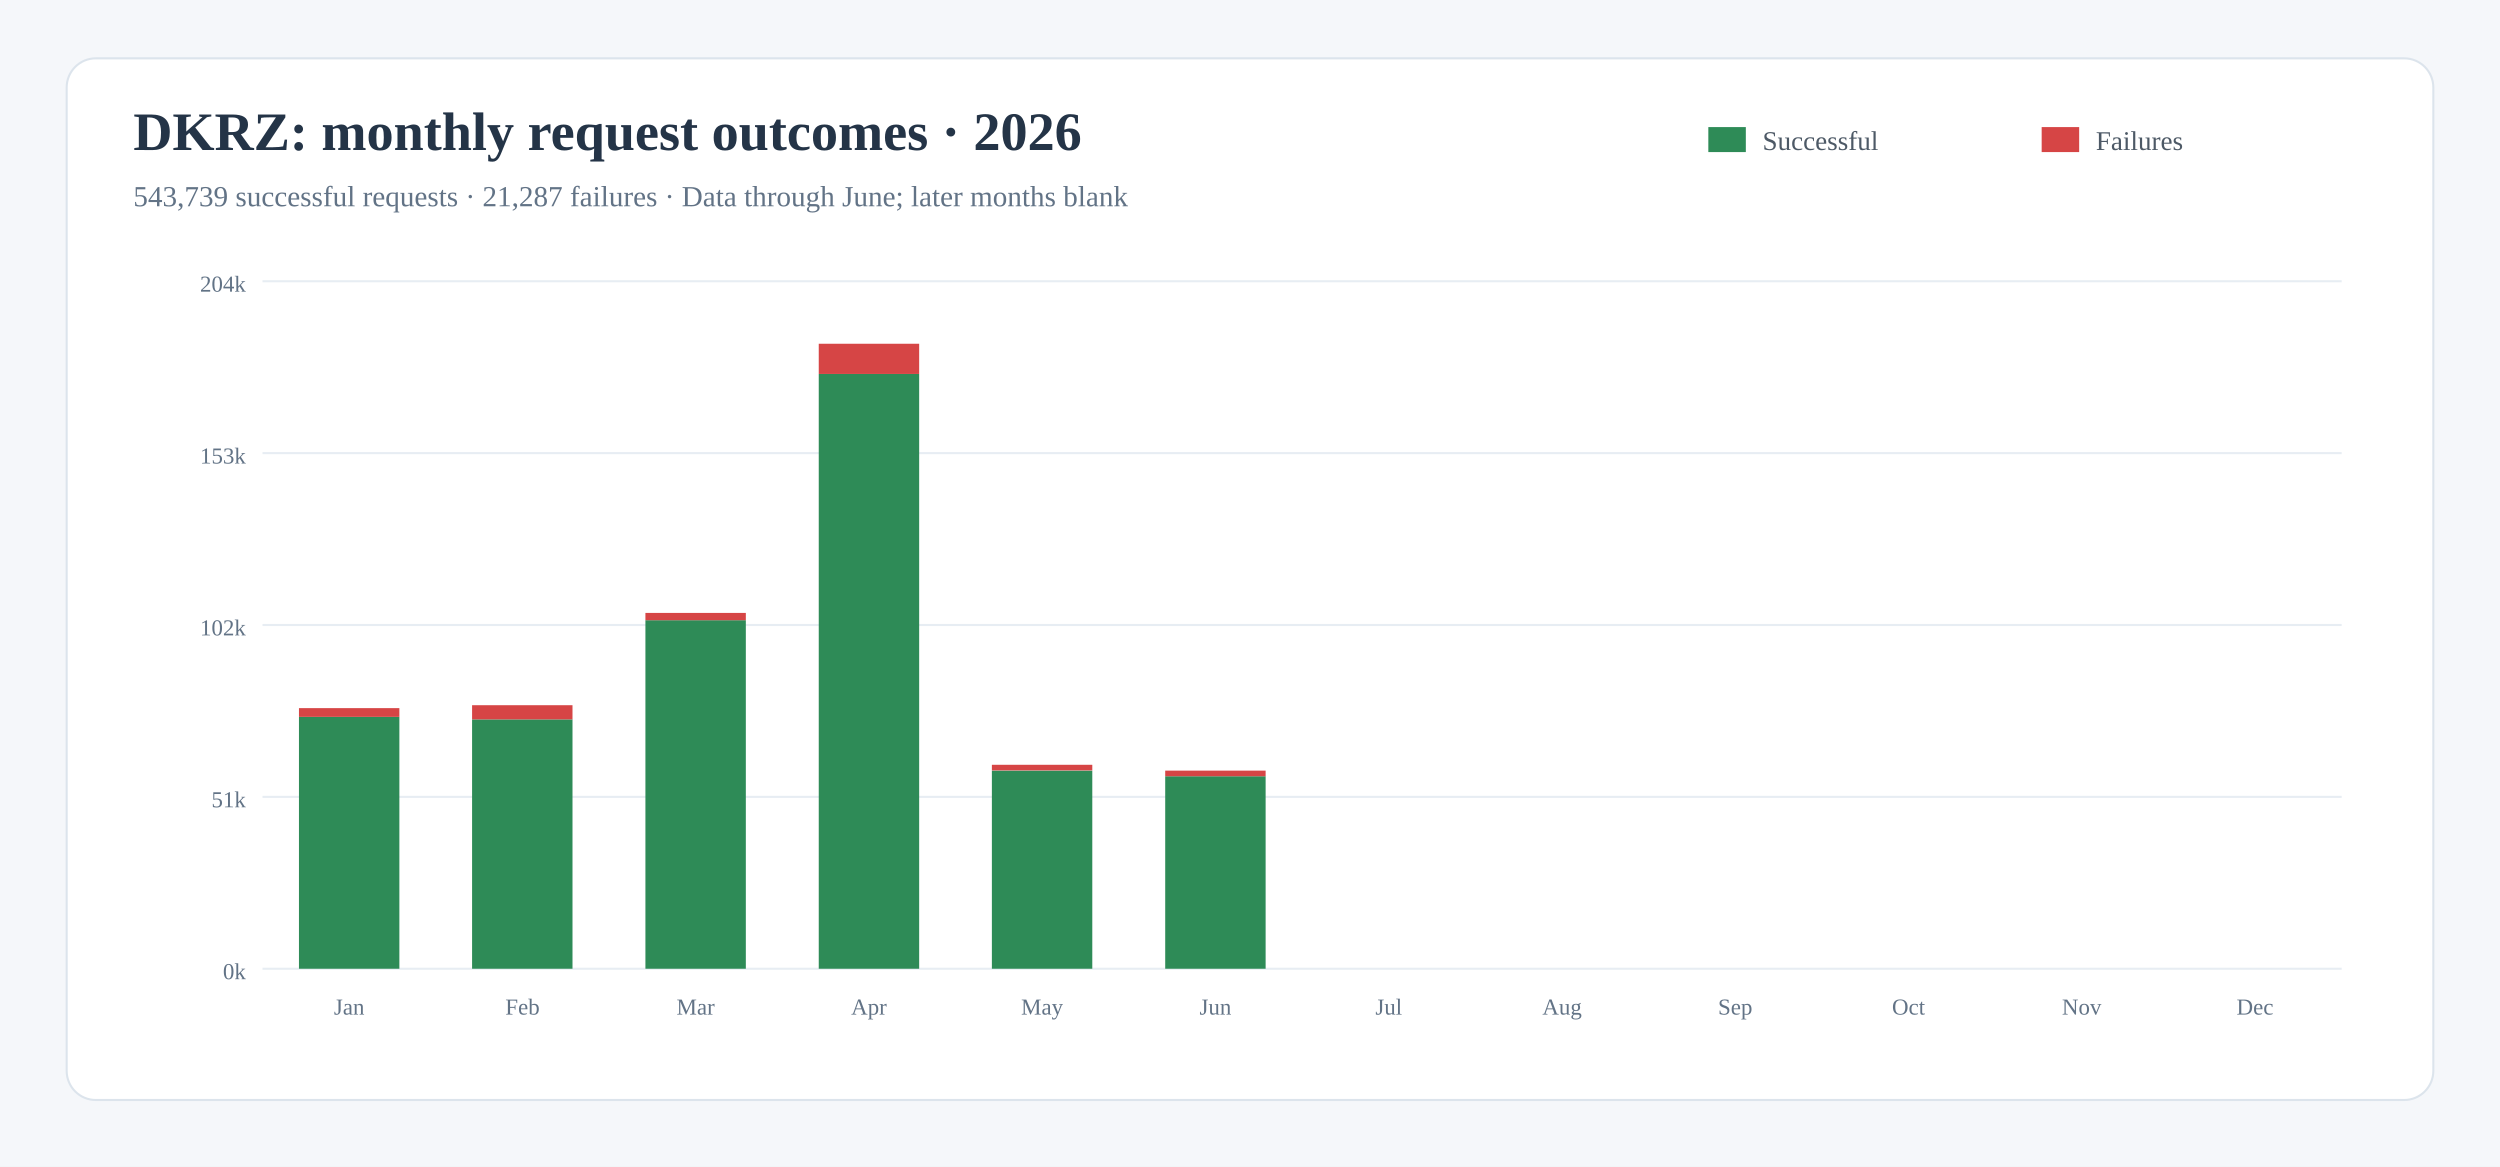
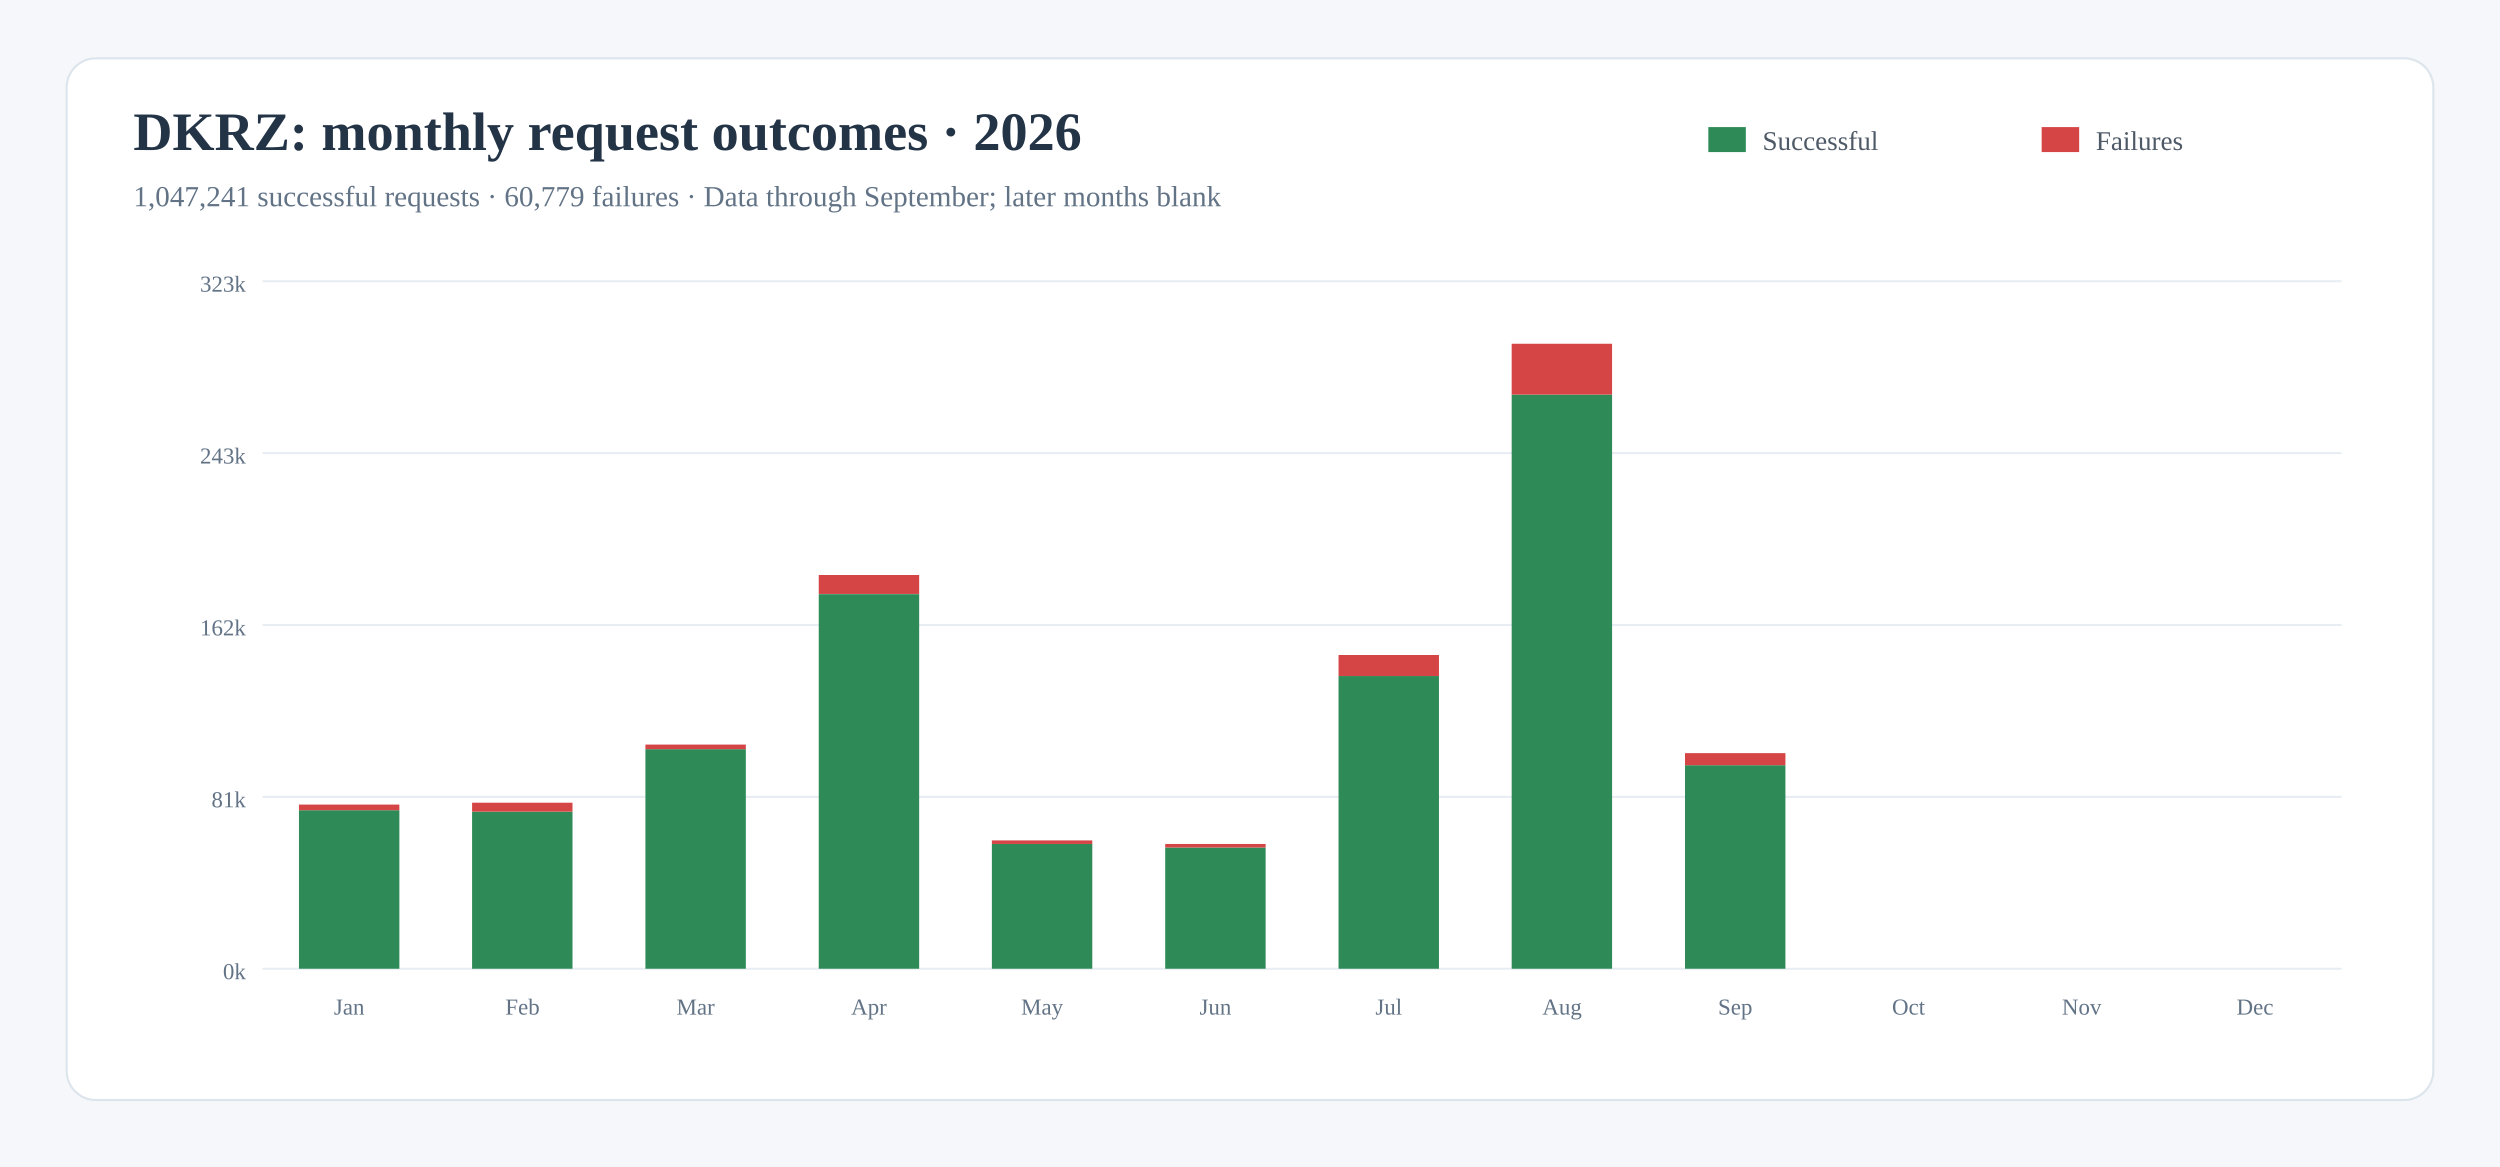
<svg xmlns="http://www.w3.org/2000/svg" width="1200" height="560" viewBox="0 0 1200 560">
  <rect width="100%" height="100%" fill="#f5f7fa" />
  <rect x="32" y="28" width="1136" height="500" rx="14" fill="#fff" stroke="#dce4ec" />
  <text x="64.0" y="72.0" font-size="26" text-anchor="start" fill="#243447" font-weight="700">DKRZ: monthly request outcomes · 2026</text>
-   <text x="64.0" y="99.0" font-size="14" text-anchor="start" fill="#627386" font-weight="400">543,739 successful requests · 21,287 failures · Data through June; later months blank</text>
+   <text x="64.0" y="99.0" font-size="14" text-anchor="start" fill="#627386" font-weight="400">1,047,241 successful requests · 60,779 failures · Data through September; later months blank</text>
  <line x1="126" y1="465.0" x2="1124" y2="465.0" stroke="#e7edf3" />
  <text x="118.0" y="470.0" font-size="11" text-anchor="end" fill="#627386" font-weight="400">0k</text>
  <line x1="126" y1="382.5" x2="1124" y2="382.5" stroke="#e7edf3" />
-   <text x="118.0" y="387.5" font-size="11" text-anchor="end" fill="#627386" font-weight="400">51k</text>
+   <text x="118.0" y="387.5" font-size="11" text-anchor="end" fill="#627386" font-weight="400">81k</text>
  <line x1="126" y1="300.0" x2="1124" y2="300.0" stroke="#e7edf3" />
-   <text x="118.0" y="305.0" font-size="11" text-anchor="end" fill="#627386" font-weight="400">102k</text>
+   <text x="118.0" y="305.0" font-size="11" text-anchor="end" fill="#627386" font-weight="400">162k</text>
  <line x1="126" y1="217.5" x2="1124" y2="217.5" stroke="#e7edf3" />
-   <text x="118.0" y="222.5" font-size="11" text-anchor="end" fill="#627386" font-weight="400">153k</text>
+   <text x="118.0" y="222.5" font-size="11" text-anchor="end" fill="#627386" font-weight="400">243k</text>
  <line x1="126" y1="135.0" x2="1124" y2="135.0" stroke="#e7edf3" />
-   <text x="118.0" y="140.0" font-size="11" text-anchor="end" fill="#627386" font-weight="400">204k</text>
+   <text x="118.0" y="140.0" font-size="11" text-anchor="end" fill="#627386" font-weight="400">323k</text>
  <text x="167.6" y="487.0" font-size="11" text-anchor="middle" fill="#627386" font-weight="400">Jan</text>
  <text x="250.8" y="487.0" font-size="11" text-anchor="middle" fill="#627386" font-weight="400">Feb</text>
  <text x="333.9" y="487.0" font-size="11" text-anchor="middle" fill="#627386" font-weight="400">Mar</text>
  <text x="417.1" y="487.0" font-size="11" text-anchor="middle" fill="#627386" font-weight="400">Apr</text>
  <text x="500.2" y="487.0" font-size="11" text-anchor="middle" fill="#627386" font-weight="400">May</text>
  <text x="583.4" y="487.0" font-size="11" text-anchor="middle" fill="#627386" font-weight="400">Jun</text>
  <text x="666.6" y="487.0" font-size="11" text-anchor="middle" fill="#627386" font-weight="400">Jul</text>
  <text x="749.8" y="487.0" font-size="11" text-anchor="middle" fill="#627386" font-weight="400">Aug</text>
  <text x="832.9" y="487.0" font-size="11" text-anchor="middle" fill="#627386" font-weight="400">Sep</text>
  <text x="916.1" y="487.0" font-size="11" text-anchor="middle" fill="#627386" font-weight="400">Oct</text>
  <text x="999.2" y="487.0" font-size="11" text-anchor="middle" fill="#627386" font-weight="400">Nov</text>
  <text x="1082.4" y="487.0" font-size="11" text-anchor="middle" fill="#627386" font-weight="400">Dec</text>
-   <rect x="143.5" y="344.1" width="48.2" height="120.9" fill="#2E8B57" />
-   <rect x="143.5" y="339.9" width="48.2" height="4.2" fill="#D64545" />
-   <rect x="226.6" y="345.3" width="48.2" height="119.7" fill="#2E8B57" />
-   <rect x="226.6" y="338.5" width="48.2" height="6.8" fill="#D64545" />
-   <rect x="309.8" y="297.7" width="48.2" height="167.3" fill="#2E8B57" />
-   <rect x="309.8" y="294.2" width="48.2" height="3.5" fill="#D64545" />
-   <rect x="393.0" y="179.5" width="48.2" height="285.5" fill="#2E8B57" />
-   <rect x="393.0" y="165.0" width="48.2" height="14.5" fill="#D64545" />
-   <rect x="476.1" y="369.9" width="48.2" height="95.1" fill="#2E8B57" />
-   <rect x="476.1" y="367.1" width="48.2" height="2.7" fill="#D64545" />
-   <rect x="559.3" y="372.6" width="48.2" height="92.4" fill="#2E8B57" />
-   <rect x="559.3" y="369.9" width="48.2" height="2.7" fill="#D64545" />
+   <rect x="143.5" y="388.9" width="48.2" height="76.1" fill="#2E8B57" />
+   <rect x="143.5" y="386.2" width="48.2" height="2.7" fill="#D64545" />
+   <rect x="226.6" y="389.6" width="48.2" height="75.4" fill="#2E8B57" />
+   <rect x="226.6" y="385.3" width="48.2" height="4.3" fill="#D64545" />
+   <rect x="309.8" y="359.6" width="48.2" height="105.4" fill="#2E8B57" />
+   <rect x="309.8" y="357.4" width="48.2" height="2.2" fill="#D64545" />
+   <rect x="393.0" y="285.2" width="48.2" height="179.8" fill="#2E8B57" />
+   <rect x="393.0" y="276.0" width="48.2" height="9.1" fill="#D64545" />
+   <rect x="476.1" y="405.1" width="48.2" height="59.9" fill="#2E8B57" />
+   <rect x="476.1" y="403.4" width="48.2" height="1.7" fill="#D64545" />
+   <rect x="559.3" y="406.8" width="48.2" height="58.2" fill="#2E8B57" />
+   <rect x="559.3" y="405.1" width="48.2" height="1.7" fill="#D64545" />
+   <rect x="642.5" y="324.5" width="48.2" height="140.5" fill="#2E8B57" />
+   <rect x="642.5" y="314.4" width="48.2" height="10.1" fill="#D64545" />
+   <rect x="725.6" y="189.4" width="48.2" height="275.6" fill="#2E8B57" />
+   <rect x="725.6" y="165.0" width="48.2" height="24.4" fill="#D64545" />
+   <rect x="808.8" y="367.3" width="48.2" height="97.7" fill="#2E8B57" />
+   <rect x="808.8" y="361.5" width="48.2" height="5.8" fill="#D64545" />
  <rect x="820" y="61" width="18" height="12" fill="#2E8B57" />
  <text x="846.0" y="72.0" font-size="13" text-anchor="start" fill="#4d5966" font-weight="400">Successful</text>
  <rect x="980" y="61" width="18" height="12" fill="#D64545" />
  <text x="1006.0" y="72.0" font-size="13" text-anchor="start" fill="#4d5966" font-weight="400">Failures</text>
</svg>
